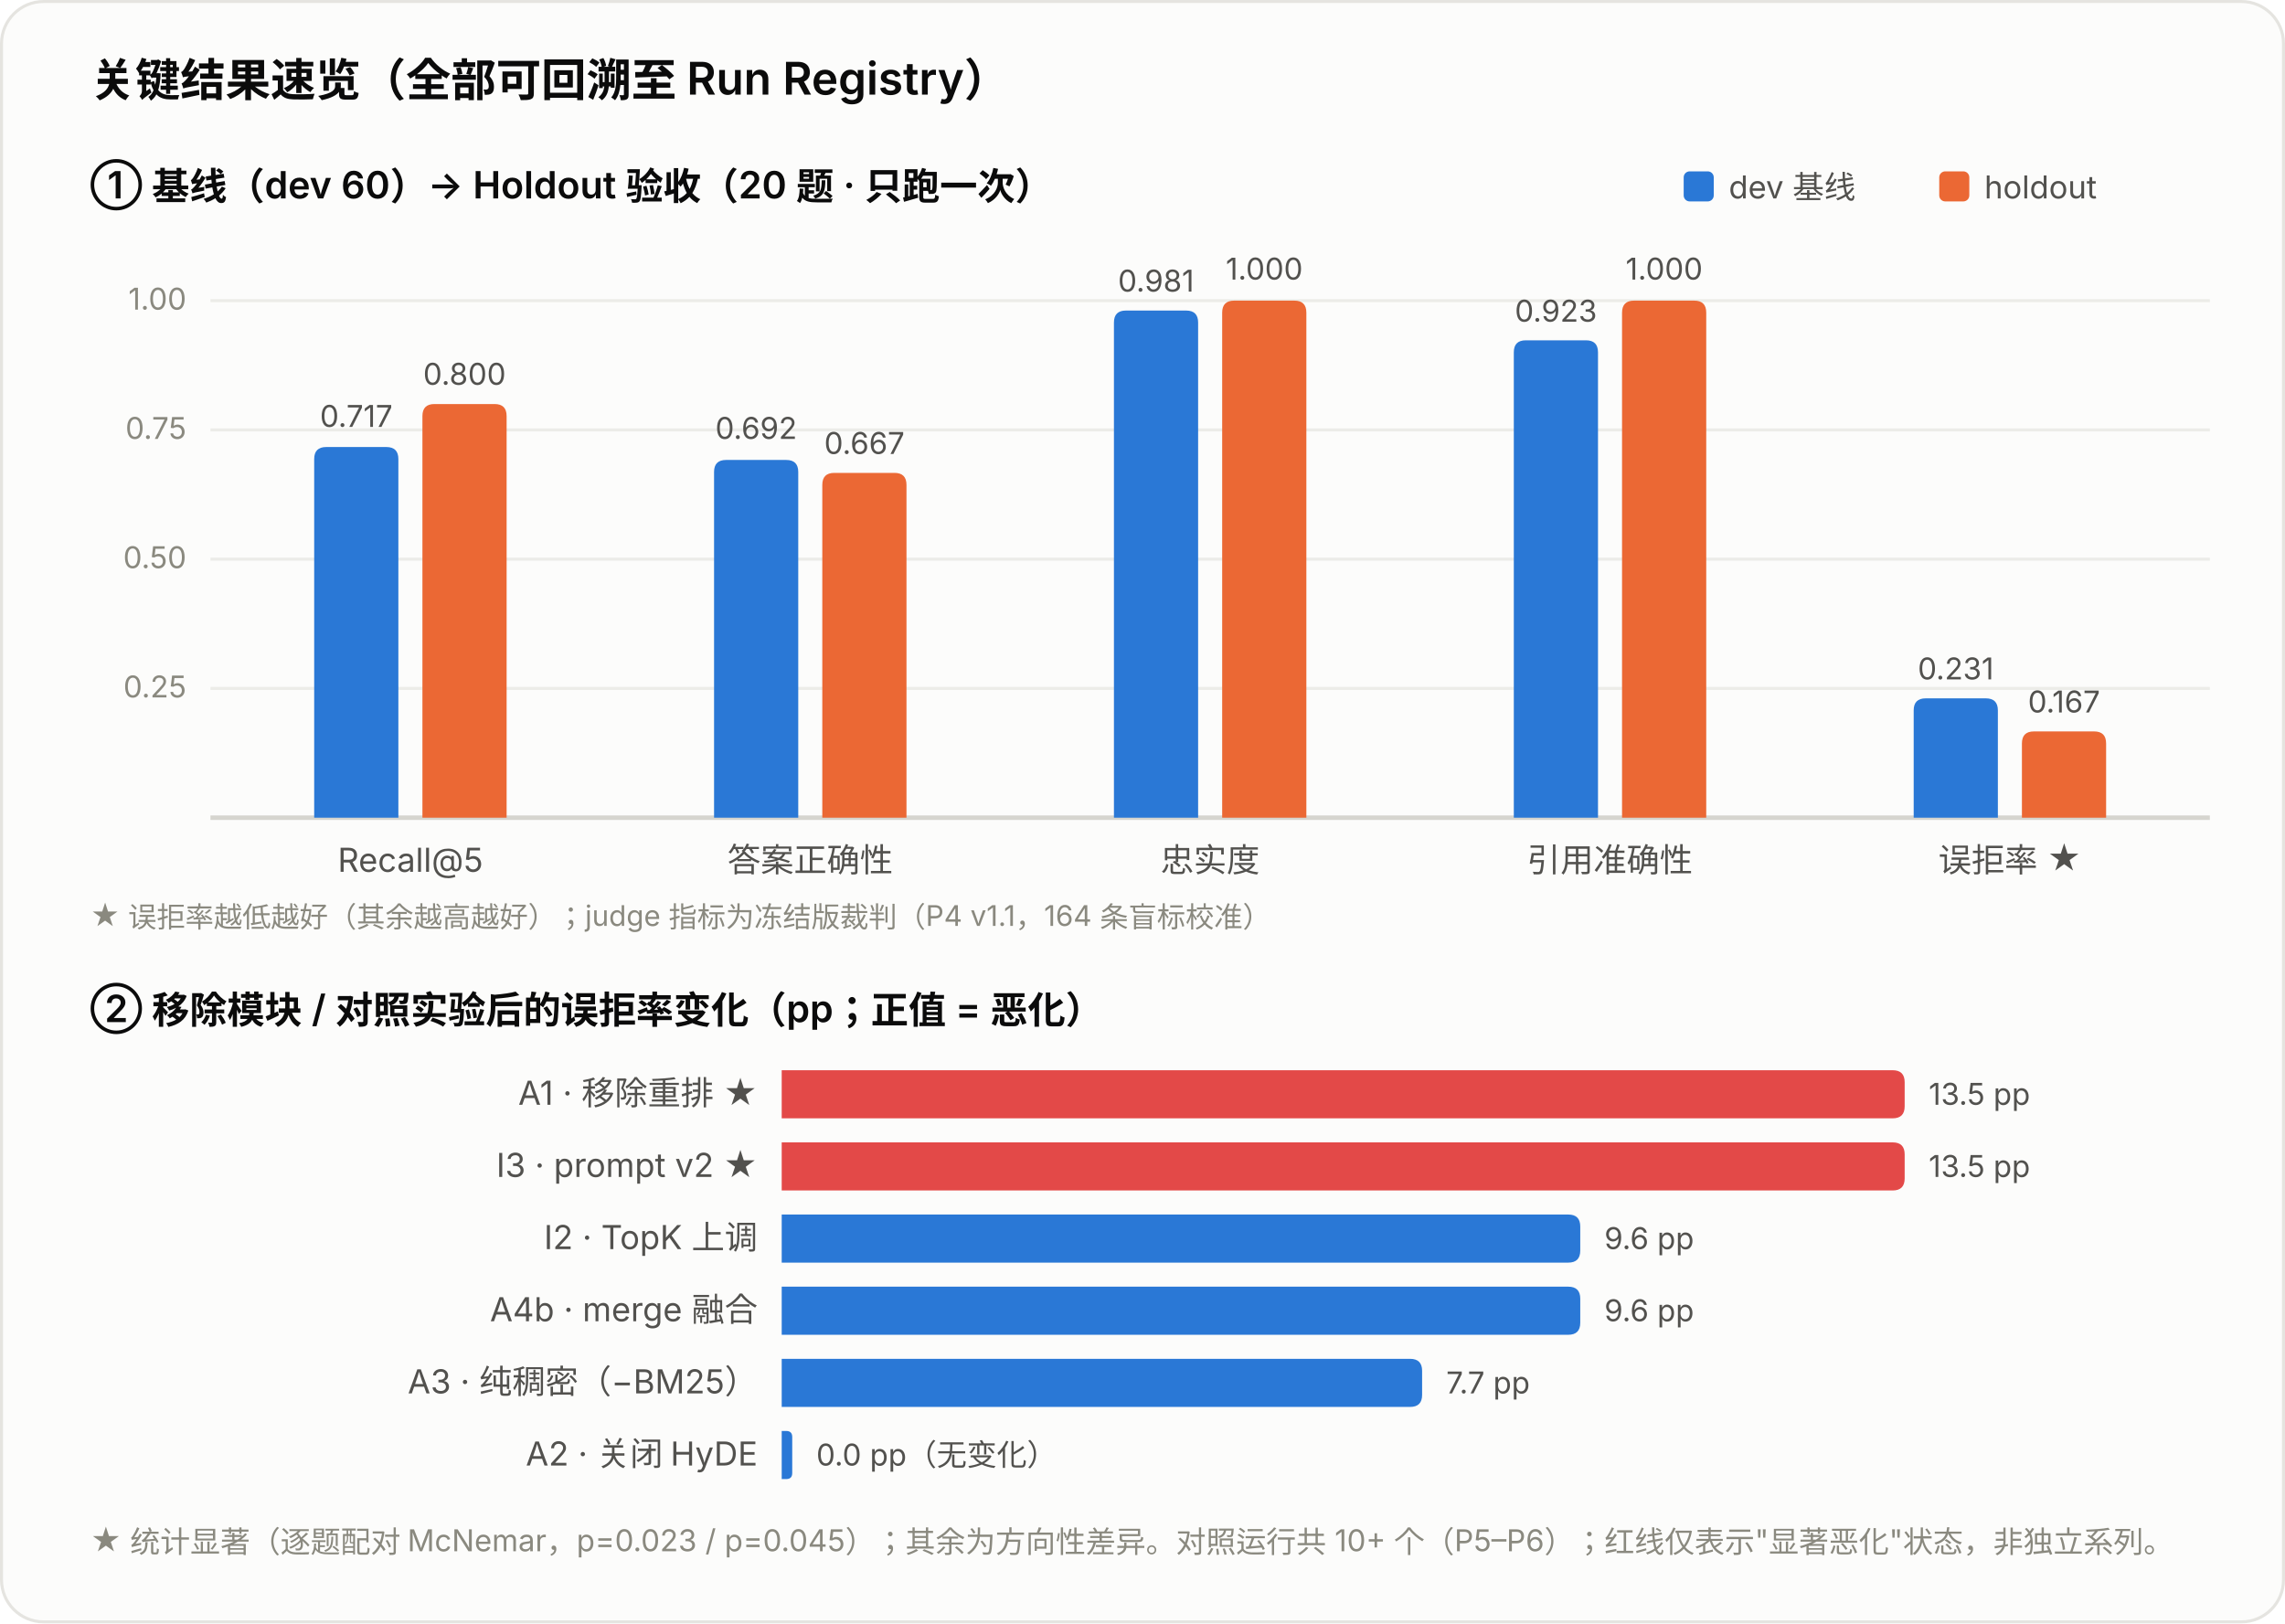
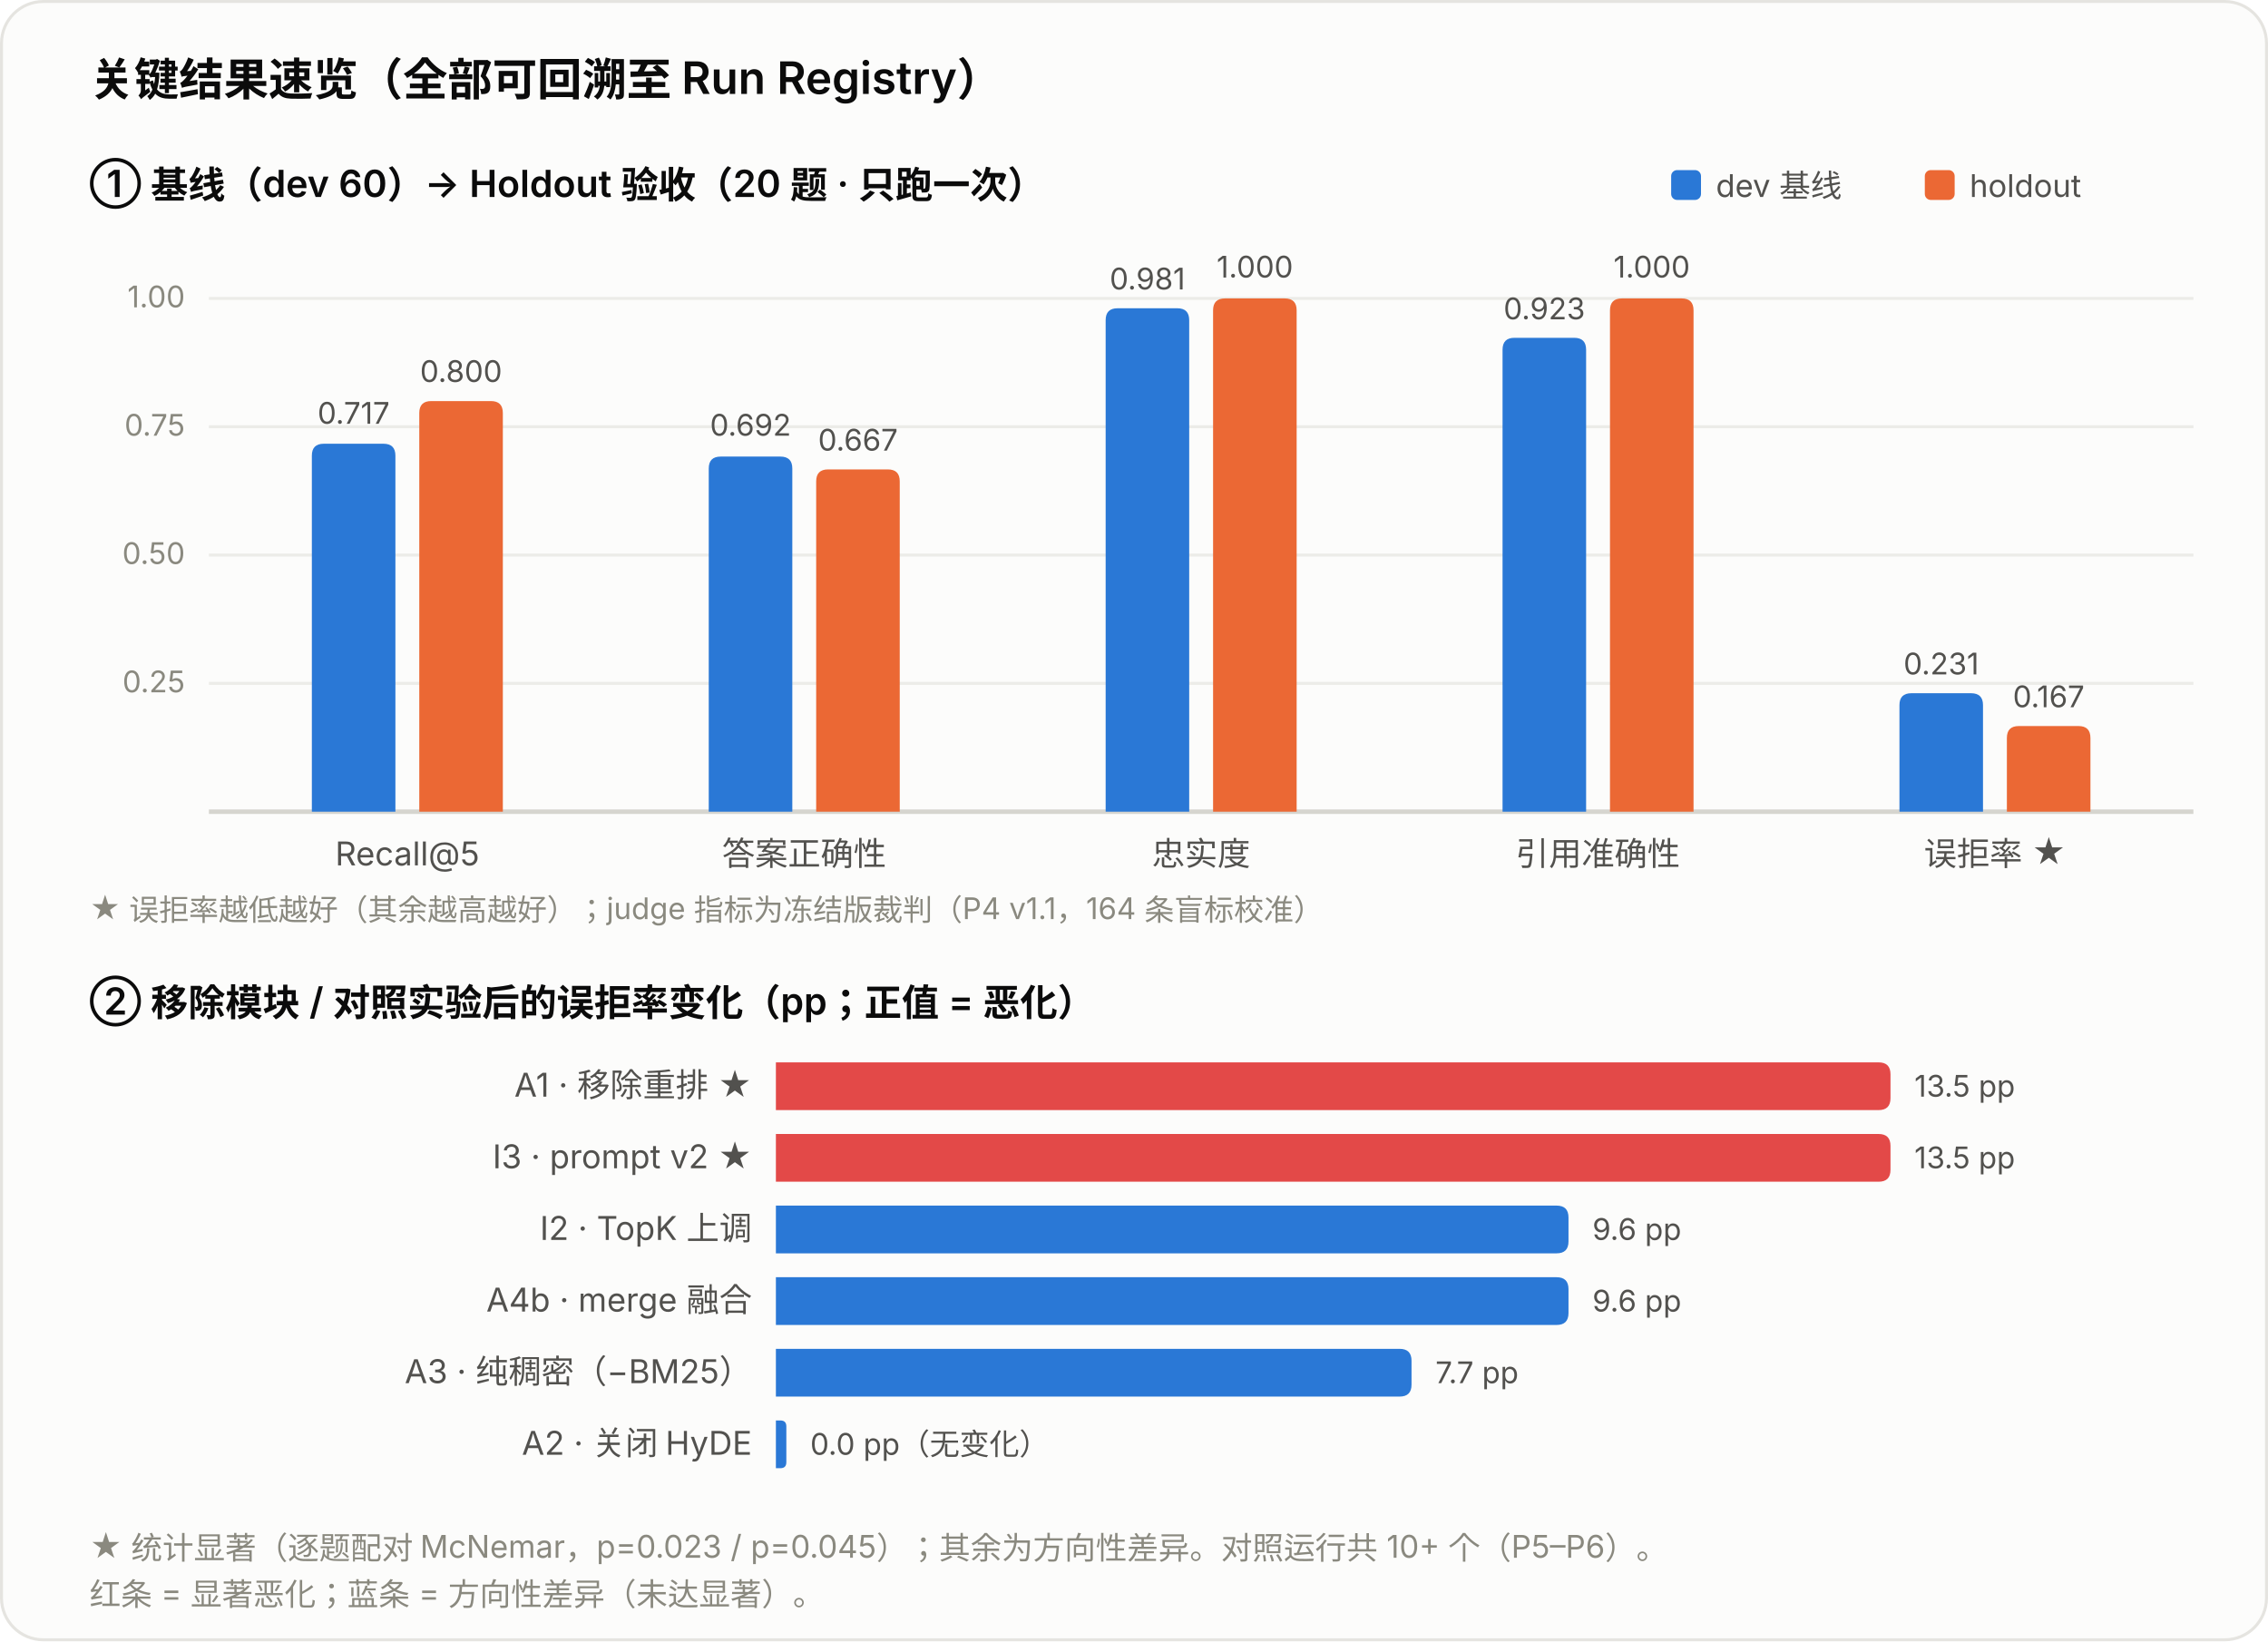
- <svg xmlns="http://www.w3.org/2000/svg" width="760" height="540" viewBox="0 0 760 540" role="img" aria-label="关键结果：基线对比与消融结论">
-   <rect x="0.5" y="0.5" width="759" height="539" rx="14" fill="#fcfcfb" stroke="#e5e4e0" />
+ <svg xmlns="http://www.w3.org/2000/svg" width="760" height="550" viewBox="0 0 760 550" role="img" aria-label="关键结果：基线对比与消融结论">
+   <rect x="0.5" y="0.5" width="759" height="549" rx="14" fill="#fcfcfb" stroke="#e5e4e0" />
  <g font-family="-apple-system,'Segoe UI','PingFang SC','Microsoft YaHei',sans-serif">
    <text x="30" y="32" font-size="15" font-weight="600" fill="#0b0b0b">关键结果速览（全部可回溯至 Run Registry）</text>
    <text x="30" y="66" font-size="12.5" font-weight="600" fill="#0b0b0b">① 基线（dev 60）→ Holdout 验收（20 题 · 只跑一次）</text>
    <rect x="560" y="57" width="10" height="10" rx="2" fill="#2a78d6" />
    <text x="575" y="66" font-size="10.5" fill="#52514e">dev 基线</text>
    <rect x="645" y="57" width="10" height="10" rx="2" fill="#eb6834" />
    <text x="660" y="66" font-size="10.5" fill="#52514e">holdout</text>
    <g stroke="#ecece8" stroke-width="1">
      <line x1="70" y1="229" x2="735" y2="229" />
      <line x1="70" y1="186" x2="735" y2="186" />
      <line x1="70" y1="143" x2="735" y2="143" />
      <line x1="70" y1="100" x2="735" y2="100" />
    </g>
    <line x1="70" y1="272" x2="735" y2="272" stroke="#d6d5cf" stroke-width="1.5" />
    <g font-size="10" fill="#8a897f" text-anchor="end">
      <text x="62" y="232">0.25</text>
      <text x="62" y="189">0.50</text>
      <text x="62" y="146">0.75</text>
      <text x="62" y="103">1.00</text>
    </g>
    <g>
      <path d="M104.5,272 V152.7 Q104.5,148.7 108.5,148.7 H128.5 Q132.5,148.7 132.5,152.7 V272 Z" fill="#2a78d6" />
      <path d="M140.5,272 V138.4 Q140.5,134.4 144.5,134.4 H164.5 Q168.5,134.4 168.5,138.4 V272 Z" fill="#eb6834" />
      <text x="118.5" y="142" text-anchor="middle" font-size="10" fill="#52514e">0.717</text>
      <text x="154.5" y="128" text-anchor="middle" font-size="10" fill="#52514e">0.800</text>
      <path d="M237.5,272 V157.0 Q237.5,153.0 241.5,153.0 H261.5 Q265.5,153.0 265.5,157.0 V272 Z" fill="#2a78d6" />
      <path d="M273.5,272 V161.3 Q273.5,157.3 277.5,157.3 H297.5 Q301.5,157.3 301.5,161.3 V272 Z" fill="#eb6834" />
      <text x="251.5" y="146" text-anchor="middle" font-size="10" fill="#52514e">0.692</text>
      <text x="287.5" y="151" text-anchor="middle" font-size="10" fill="#52514e">0.667</text>
      <path d="M370.5,272 V107.3 Q370.5,103.3 374.5,103.3 H394.5 Q398.5,103.3 398.5,107.3 V272 Z" fill="#2a78d6" />
      <path d="M406.5,272 V104.0 Q406.5,100.0 410.5,100.0 H430.5 Q434.5,100.0 434.5,104.0 V272 Z" fill="#eb6834" />
      <text x="384.5" y="97" text-anchor="middle" font-size="10" fill="#52514e">0.981</text>
      <text x="420.5" y="93" text-anchor="middle" font-size="10" fill="#52514e">1.000</text>
      <path d="M503.5,272 V117.2 Q503.5,113.2 507.5,113.2 H527.5 Q531.5,113.2 531.5,117.2 V272 Z" fill="#2a78d6" />
      <path d="M539.5,272 V104.0 Q539.5,100.0 543.5,100.0 H563.5 Q567.5,100.0 567.5,104.0 V272 Z" fill="#eb6834" />
      <text x="517.5" y="107" text-anchor="middle" font-size="10" fill="#52514e">0.923</text>
      <text x="553.5" y="93" text-anchor="middle" font-size="10" fill="#52514e">1.000</text>
      <path d="M636.5,272 V236.3 Q636.5,232.3 640.5,232.3 H660.5 Q664.5,232.3 664.5,236.3 V272 Z" fill="#2a78d6" />
      <path d="M672.5,272 V247.3 Q672.5,243.3 676.5,243.3 H696.5 Q700.5,243.3 700.5,247.3 V272 Z" fill="#eb6834" />
      <text x="650.5" y="226" text-anchor="middle" font-size="10" fill="#52514e">0.231</text>
      <text x="686.5" y="237" text-anchor="middle" font-size="10" fill="#52514e">0.167</text>
    </g>
    <g font-size="11" fill="#52514e" text-anchor="middle">
      <text x="136.5" y="290">Recall@5</text>
      <text x="269.5" y="290">答案正确性</text>
      <text x="402.5" y="290">忠实度</text>
      <text x="535.5" y="290">引用准确性</text>
      <text x="668.5" y="290">误拒率 ★</text>
    </g>
-     <text x="30" y="308" font-size="9.5" fill="#8a897f">★ 误拒率越低越好（其余越高越好）；judge 指标为冻结版裁判（P4 v1.1，164 条盲标校准）</text>
+     <text x="30" y="308" font-size="10" fill="#8a897f">★ 误拒率越低越好（其余越高越好）；judge 指标为冻结版裁判（P4 v1.1，164 条盲标校准）</text>
    <text x="30" y="340" font-size="12.5" font-weight="600" fill="#0b0b0b">② 移除模块 / 对照实验后的误拒率变化（pp；正值 = 恶化）</text>
    <g font-size="11" fill="#52514e" text-anchor="end">
      <text x="252" y="367.5">A1 · 移除重排 ★</text>
      <text x="252" y="391.5">I3 · prompt v2 ★</text>
      <text x="252" y="415.5">I2 · TopK 上调</text>
      <text x="252" y="439.5">A4b · merge 融合</text>
      <text x="252" y="463.5">A3 · 纯稠密（−BM25）</text>
      <text x="252" y="487.5">A2 · 关闭 HyDE</text>
    </g>
    <g font-size="10" fill="#52514e">
      <path d="M260,356 H629.5 Q633.5,356 633.5,360 V368 Q633.5,372 629.5,372 H260 Z" fill="#e34948" />
      <text x="641.5" y="367.5">13.5 pp</text>
      <path d="M260,380 H629.5 Q633.5,380 633.5,384 V392 Q633.5,396 629.5,396 H260 Z" fill="#e34948" />
      <text x="641.5" y="391.5">13.5 pp</text>
      <path d="M260,404 H521.6 Q525.6,404 525.6,408 V416 Q525.6,420 521.6,420 H260 Z" fill="#2a78d6" />
      <text x="533.6" y="415.5">9.6 pp</text>
      <path d="M260,428 H521.6 Q525.6,428 525.6,432 V440 Q525.6,444 521.6,444 H260 Z" fill="#2a78d6" />
      <text x="533.6" y="439.5">9.6 pp</text>
      <path d="M260,452 H469.0 Q473.0,452 473.0,456 V464 Q473.0,468 469.0,468 H260 Z" fill="#2a78d6" />
      <text x="481.0" y="463.5">7.7 pp</text>
      <path d="M260,476 H261.5 Q263.5,476 263.5,478 V490 Q263.5,492 261.5,492 H260 Z" fill="#2a78d6" />
      <text x="271.5" y="487.5">0.0 pp（无变化）</text>
    </g>
-     <text x="30" y="516" font-size="10" fill="#8a897f">★ 统计显著（逐题配对 McNemar，p=0.023 / p=0.045）；其余为方向性差异。对照运行共 10+ 个（P5–P6）；红线仅表示"显著恶化"状态，非独立系列。</text>
+     <text x="30" y="522" font-size="10.5" fill="#8a897f">★ 统计显著（逐题配对 McNemar，p=0.023 / p=0.045）；其余为方向性差异。对照运行共 10+ 个（P5–P6）。</text>
+     <text x="30" y="538" font-size="10.5" fill="#8a897f">红条 = 显著恶化；蓝条 = 方向性差异（未达显著）。</text>
  </g>
</svg>
